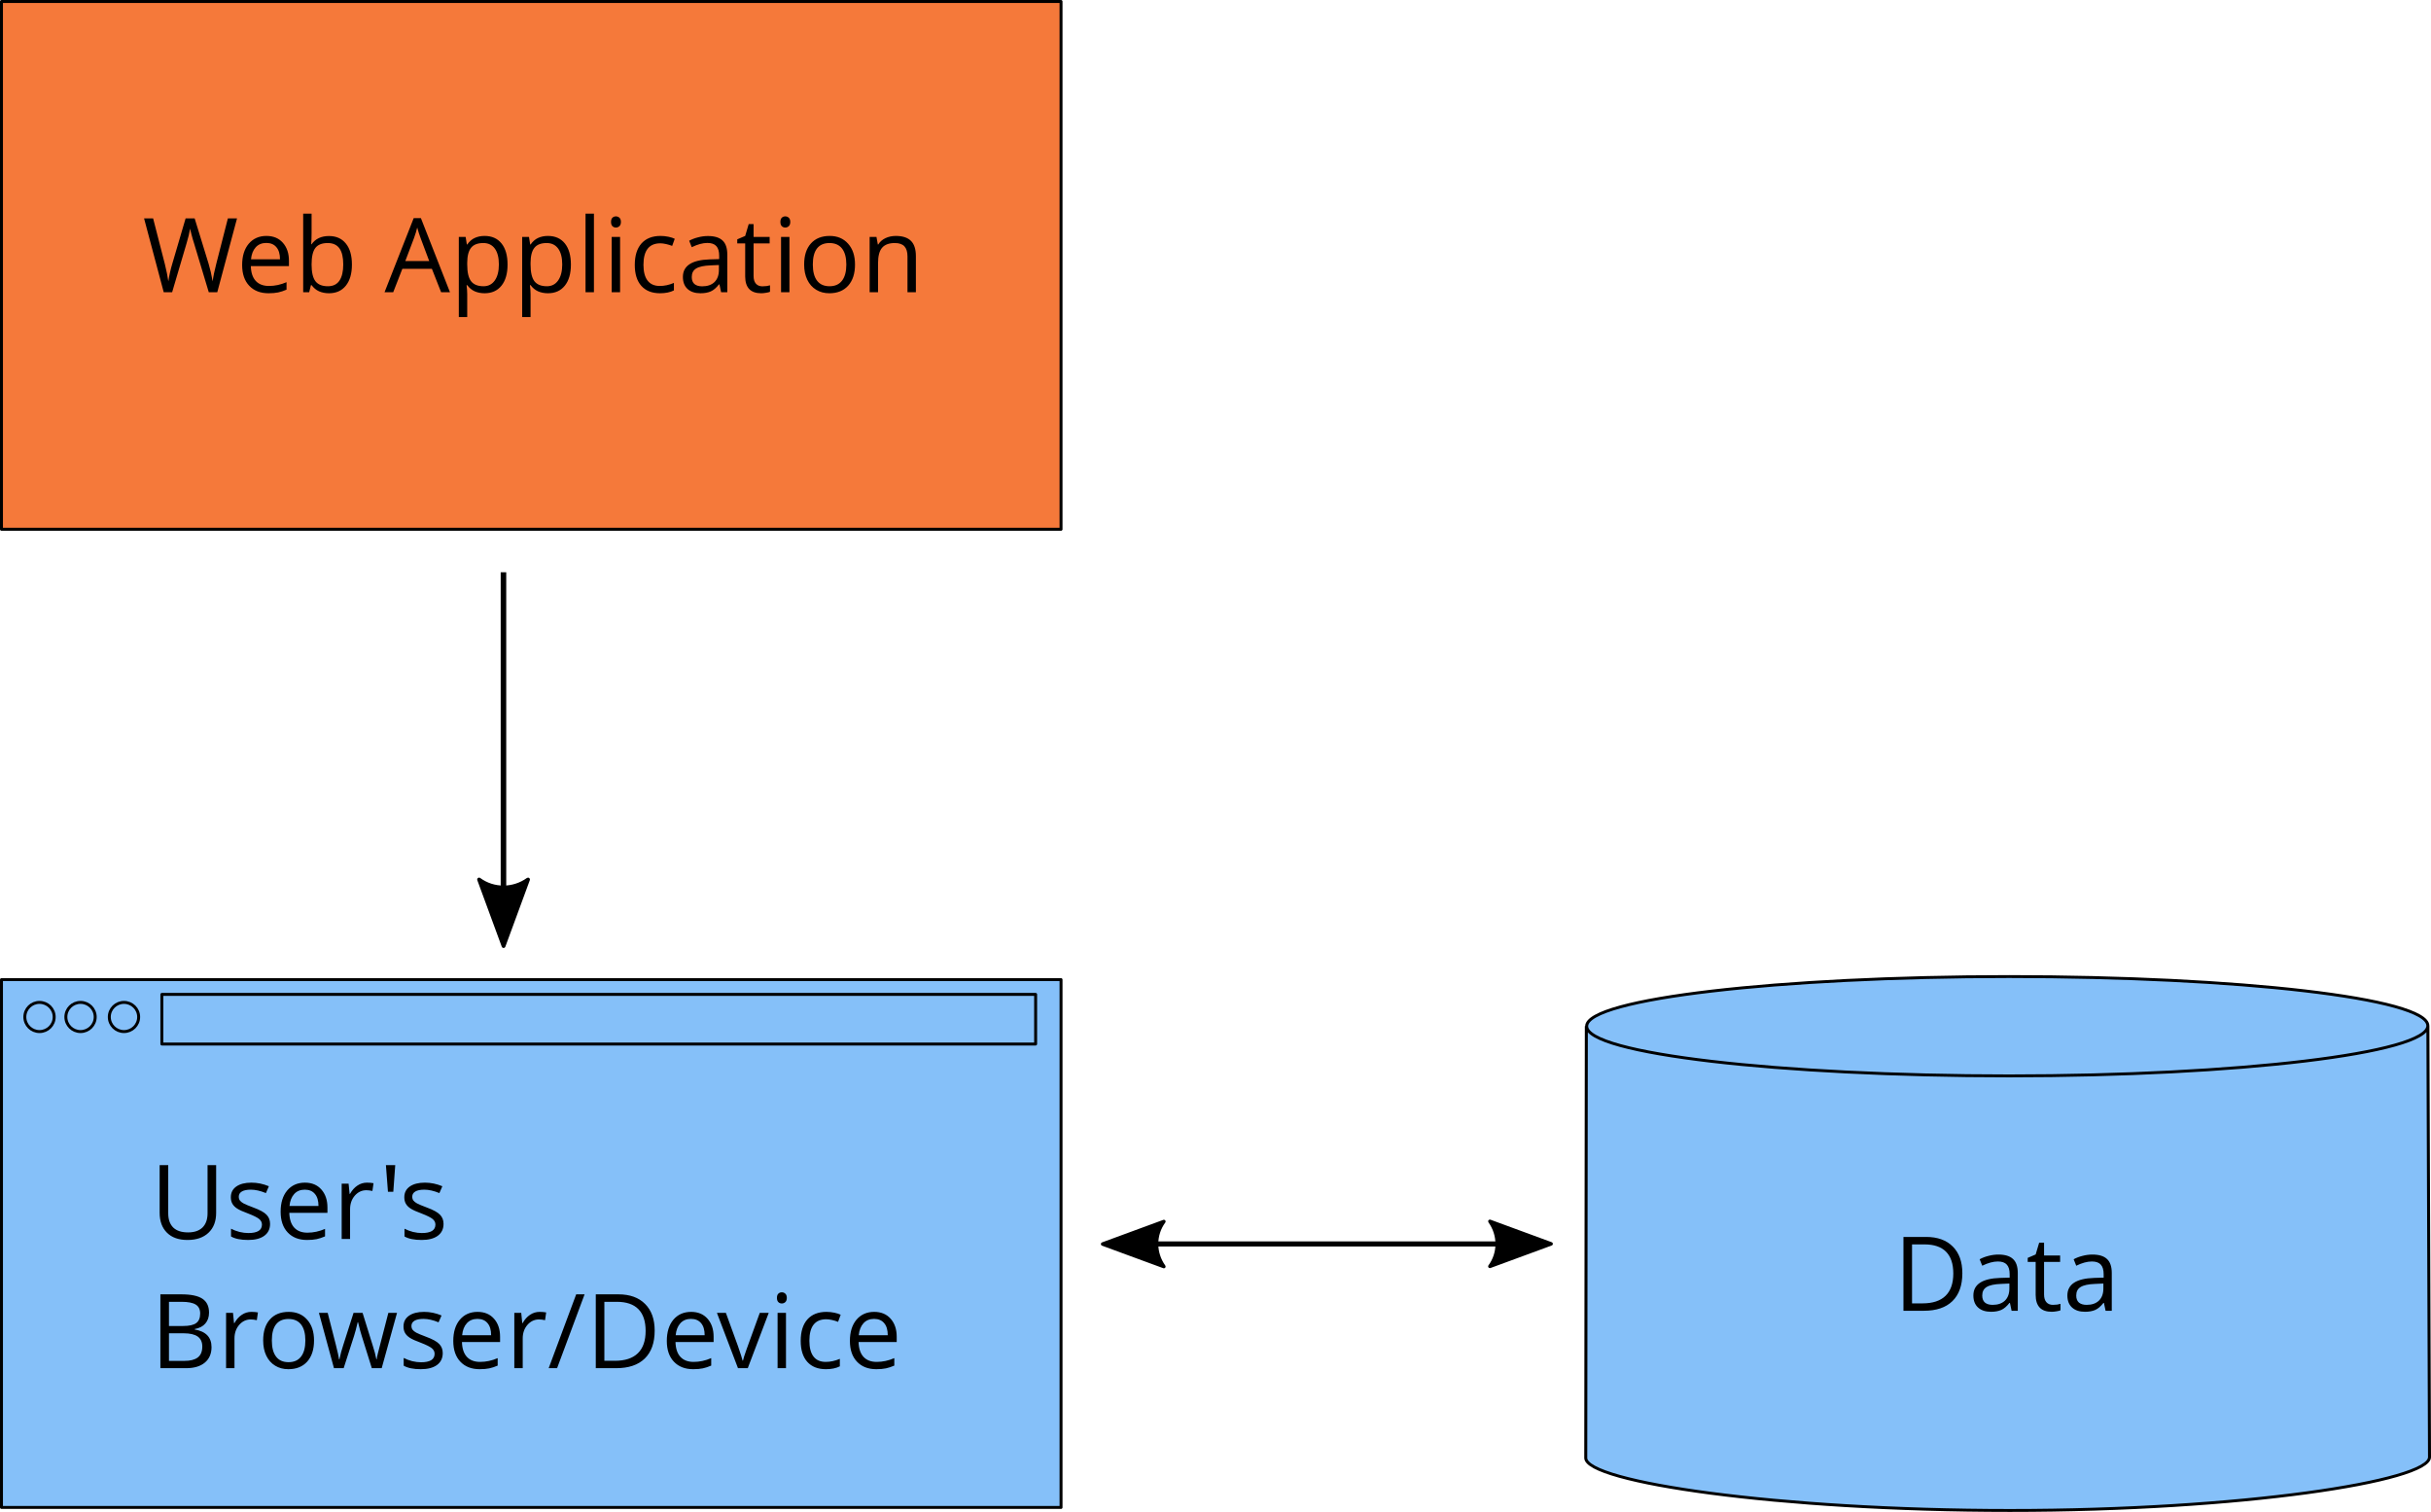
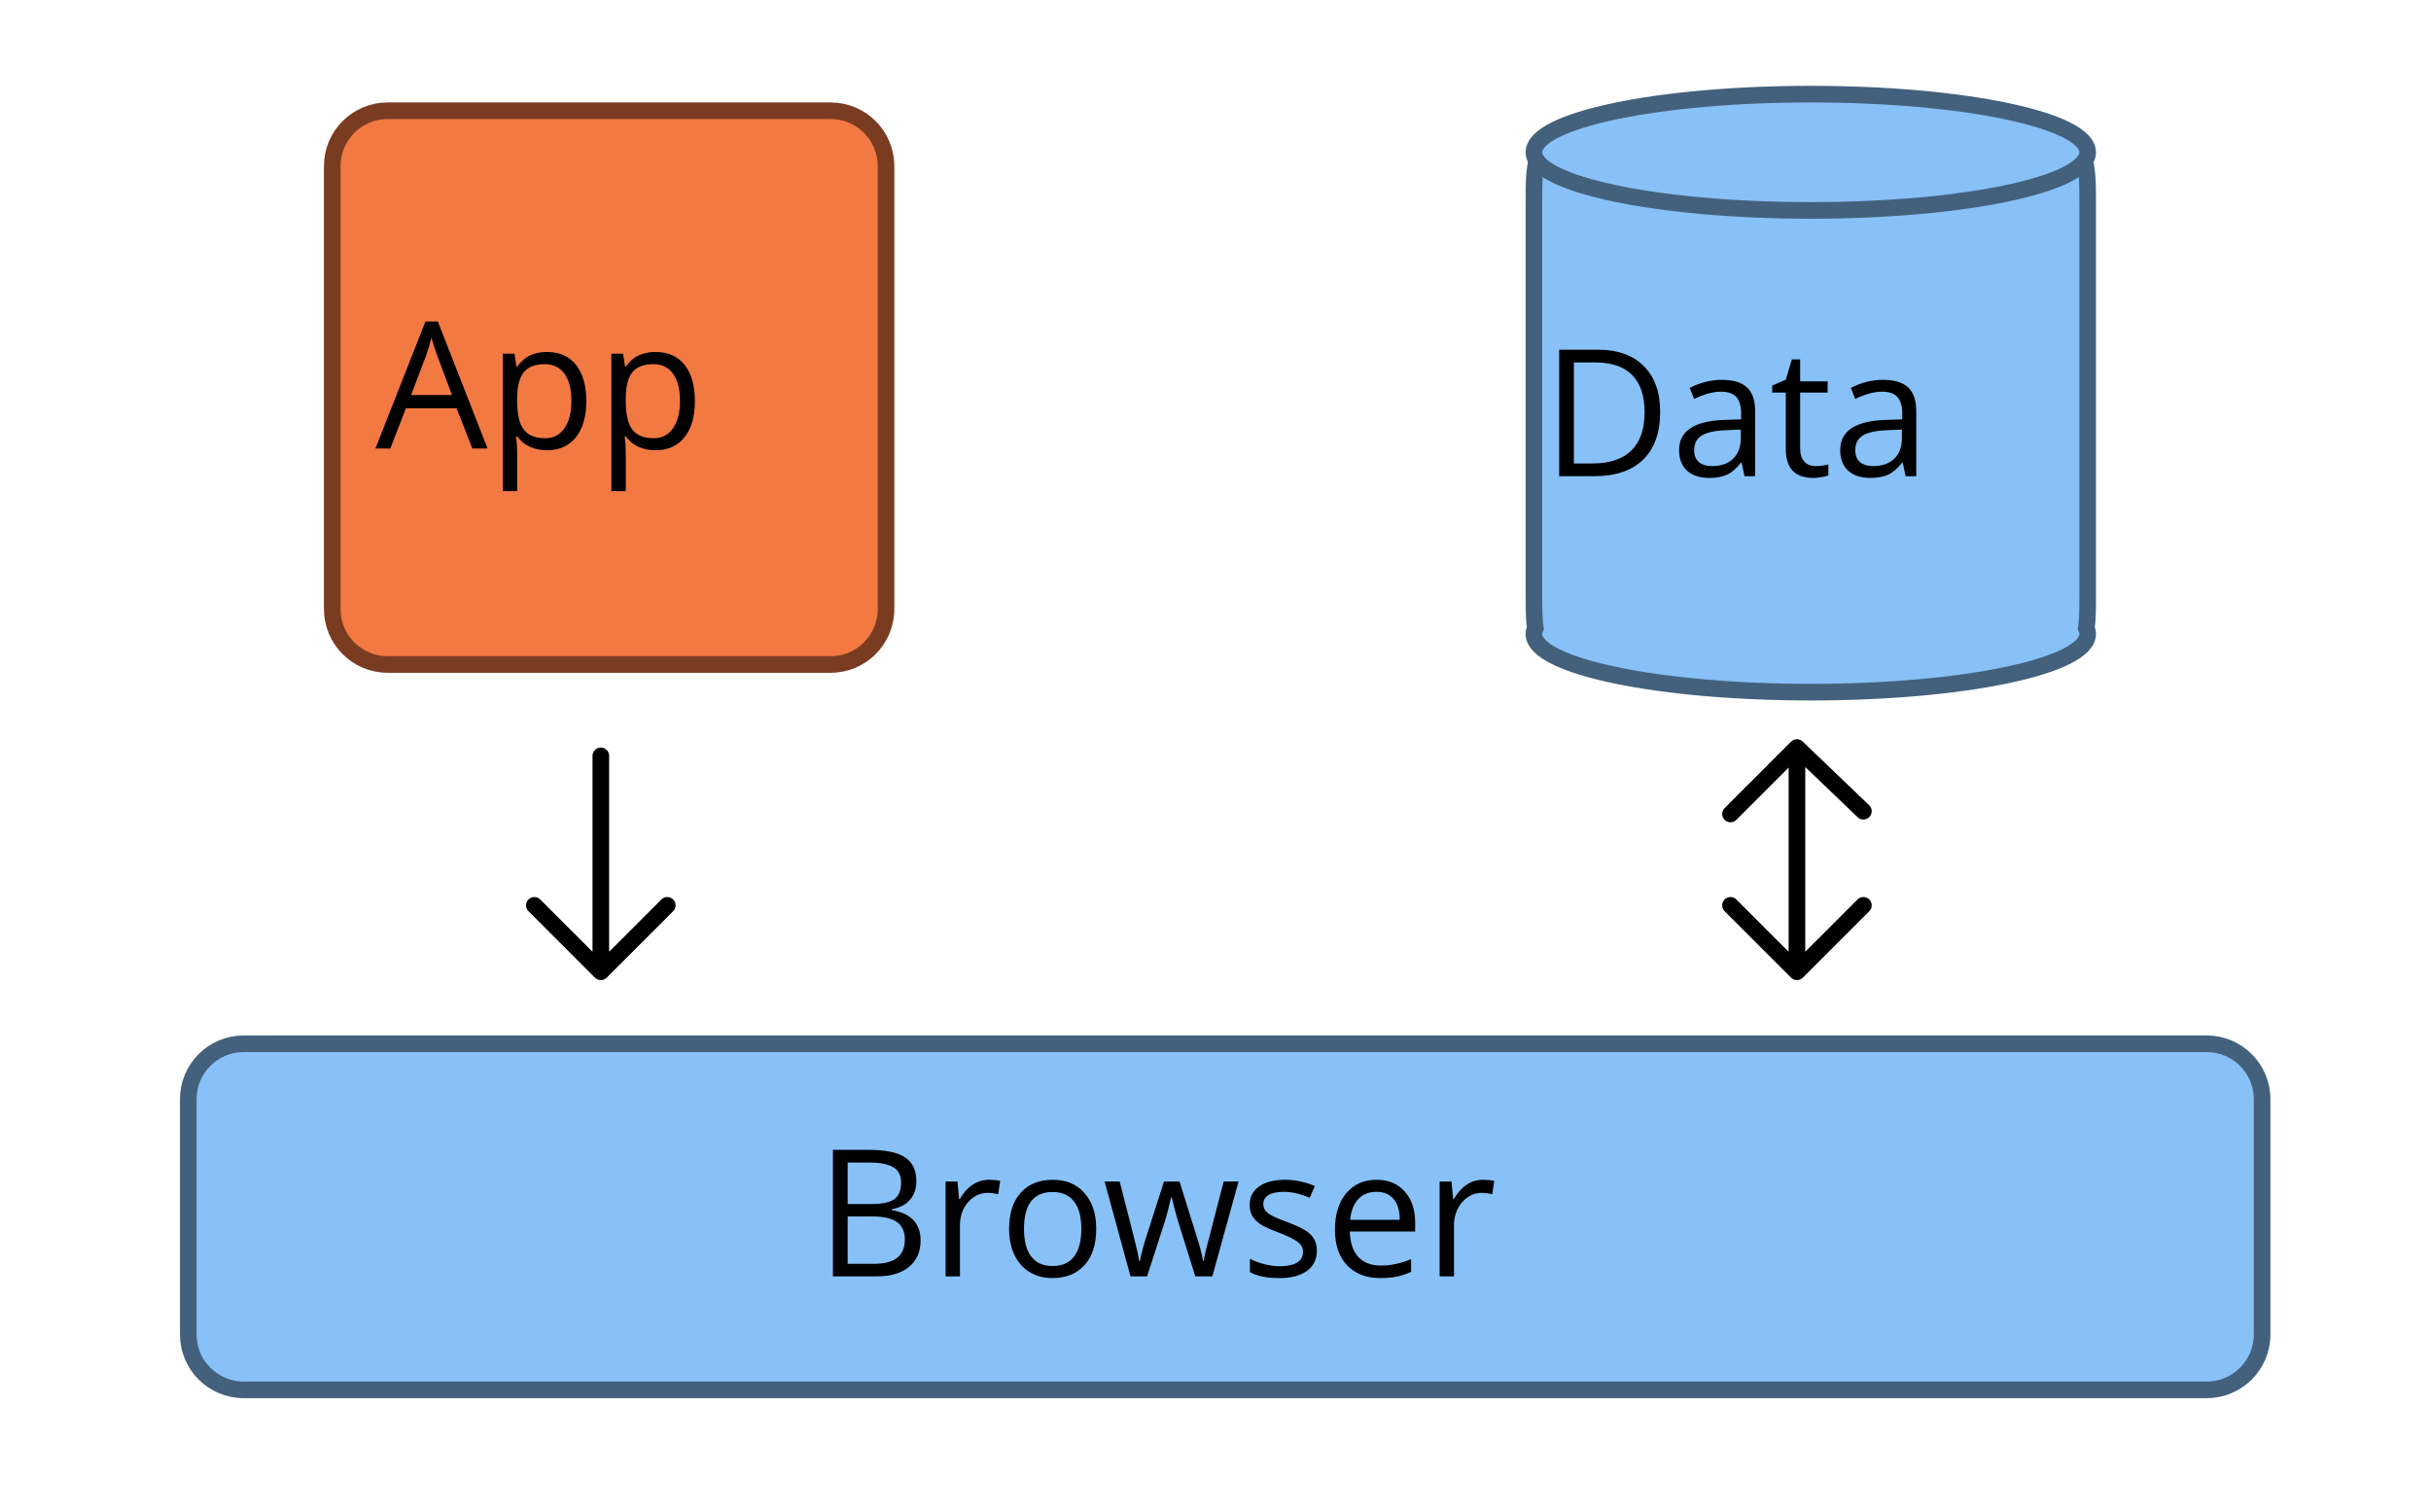
- <svg xmlns="http://www.w3.org/2000/svg" id="svg2" viewBox="0 0 411.492 255.934" height="72.23mm" width="116.13mm" version="1.1">
-   <style>
-   .developer {fill: #f5793a;}
-   .user {fill: #85c0f9;}
-  </style>
-   <defs id="defs4">
-     <marker id="marker8343" refY="0" refX="0" overflow="visible" orient="auto">
-       <path id="path8345" stroke-linejoin="round" d="m8.719 4.034-10.926-4.018 10.926-4.018c-1.746 2.372-1.735 5.617-6e-7 8.035z" fill-rule="evenodd" transform="matrix(-1.1,0,0,-1.1,-1.1,0)" stroke="#000" stroke-width=".625" />
-     </marker>
-     <marker id="marker8119" refY="0" refX="0" orient="auto" overflow="visible">
-       <path id="path8121" stroke-linejoin="round" d="m8.719 4.034-10.926-4.018 10.926-4.018c-1.746 2.372-1.735 5.617-6e-7 8.035z" fill-rule="evenodd" transform="matrix(-1.1,0,0,-1.1,-1.1,0)" stroke="#000" stroke-width=".625" />
-     </marker>
-     <marker id="marker8039" refY="0" refX="0" overflow="visible" orient="auto">
-       <path id="path8041" stroke-linejoin="round" d="m8.719 4.034-10.926-4.018 10.926-4.018c-1.746 2.372-1.735 5.617-6e-7 8.035z" fill-rule="evenodd" transform="matrix(1.1,0,0,1.1,1.1,0)" stroke="#000" stroke-width=".625" />
-     </marker>
-   </defs>
-   <g id="layer1" transform="translate(-119.52 -757.72)">
-     <path class="user" id="path4158-2-9-2" stroke-linejoin="round" d="m142.99 929.87a2.484 2.469 0 0 1 -2.484 2.469 2.484 2.469 0 0 1 -2.484 -2.469 2.484 2.469 0 0 1 2.484 -2.469 2.484 2.469 0 0 1 2.484 2.469zm-7.354 0a2.484 2.469 0 0 1 -2.484 2.469 2.484 2.469 0 0 1 -2.484 -2.469 2.484 2.469 0 0 1 2.484 -2.469 2.484 2.469 0 0 1 2.484 2.469zm-6.945 0a2.484 2.469 0 0 1 -2.484 2.469 2.484 2.469 0 0 1 -2.484 -2.469 2.484 2.469 0 0 1 2.484 -2.469 2.484 2.469 0 0 1 2.484 2.469zm18.229-3.822h147.9v8.4h-147.9zm-27.149-2.5h179.35v89.346h-179.35z" stroke="#000" stroke-linecap="round" stroke-width=".5" />
-     <rect class="developer" id="rect4136-6-9-9" stroke-linejoin="round" height="89.346" width="179.35" stroke="#000" stroke-linecap="round" y="757.97" x="119.77" stroke-width=".5" />
-     <g id="g4325-8-3" transform="matrix(.6699 0 0 .64772 376.63 634.21)" stroke-width=".759">
-       <path class="user" id="path1934-3-0" stroke-linejoin="round" d="m229.66 458.75c0 7.166-47.748 13.111-105.8 13.111-58.056 0-106.75-5.816-106.75-12.982 0-7.166 48.693-12.982 106.75-12.982 58.056 0 105.8 5.687 105.8 12.853zm0.008-0.025 0.41 112.77c0 6.303-47.5 13.936-106.03 13.936-58.527 0-107.17-7.423-107.17-13.726l0.151-112.85" stroke="#000" stroke-width=".759" />
-     </g>
-     <text id="text4367-6-9" style="word-spacing:0px;letter-spacing:0px" xml:space="preserve" font-size="40px" line-height="125%" y="807.189" x="143.672" font-family="Sans" fill="#000000">
-       <tspan id="tspan4369-55-4" font-size="17.5px" y="807.189" x="143.672" font-family="'Open Sans'">Web Application</tspan>
-     </text>
-     <text id="text4367-4-3-7" style="word-spacing:0px;letter-spacing:0px" xml:space="preserve" font-size="40px" line-height="125%" y="979.603" x="439.997" font-family="Sans" fill="#000000">
-       <tspan id="tspan4389-9-6" font-size="17.5px" y="979.603" x="439.997" font-family="'Open Sans'">Data</tspan>
-     </text>
-     <text id="text4367-40-9-3" style="word-spacing:0px;letter-spacing:0px" xml:space="preserve" font-size="17.5px" line-height="125%" y="967.442" x="144.949" font-family="'Open Sans'" fill="#000000">
-       <tspan id="tspan4369-5-5-3" y="967.442" x="144.949">User's</tspan>
-       <tspan id="tspan6317-9-7" y="989.317" x="144.949">Browser/Device</tspan>
-     </text>
-     <path id="path4415-4-4" marker-end="url(#marker8119)" d="m307.31 968.29h73.618" marker-start="url(#marker8039)" stroke="#000" stroke-width="0.862" fill="none" />
-     <path id="path4781-1-2" marker-end="url(#marker8343)" d="m204.74 854.59v62.03" stroke="#000" stroke-width=".937px" fill="none" />
-   </g>
+ <svg xmlns="http://www.w3.org/2000/svg" version="1.1" width="439" height="273" xml:space="preserve" id="canvas4">
+   <rect id="canvas4-rectangle" stroke="rgb(122, 60, 33)" stroke-width="3" fill="rgb(243, 121, 67)" x="60" y="20" width="100" height="100" rx="10" />
+   <text fill="rgb(0, 0, 0)" font-family="'Open Sans', sans-serif" font-size="32" x="80.66" y="20" text-anchor="middle">
+     <tspan x="110" y="81">App</tspan>
+   </text>
+   <path id="canvas4-bezier2" stroke="rgb(67, 97, 124)" stroke-width="3" stroke-miterlimit="10" fill="rgb(135, 193, 247)" d="M 370.3,22.65 L 370.69,22.75 C 373.27,23.69 375.31,25.73 376.25,28.31 377,30.68 377,32.88 377,37.29 L 377,106.71 C 377,109.84 377,111.86 376.76,113.48 376.92,113.81 377,114.15 377,114.5 377,120.3 354.61,125 327,125 299.39,125 277,120.3 277,114.5 277,114.15 277.08,113.8 277.25,113.45 277,111.74 277,109.75 277,106.71 L 277,37.29 C 277,32.88 277,30.68 277.65,28.7 L 277.75,28.31 C 278.69,25.73 280.73,23.69 283.31,22.75 285.68,22 287.88,22 292.29,22 L 361.71,22 C 366.12,22 368.32,22 370.3,22.65 Z M 370.3,22.65" />
+   <ellipse id="canvas4-oval" stroke="rgb(67, 97, 124)" stroke-width="3" fill="rgb(135, 193, 247)" cx="327" cy="27.5" rx="50" ry="10.5" />
+   <text fill="rgb(0, 0, 0)" font-family="'Open Sans', sans-serif" font-size="32" x="292.51" y="25" text-anchor="middle">
+     <tspan x="326" y="86">Data</tspan>
+   </text>
+   <rect id="canvas4-rectangle3" stroke="rgb(67, 97, 124)" stroke-width="3" fill="rgb(135, 193, 247)" x="34" y="188.5" width="374.5" height="62.5" rx="10" />
+   <text fill="rgb(0, 0, 0)" font-family="'Open Sans', sans-serif" font-size="32" x="162.02" y="188.5" text-anchor="middle">
+     <tspan x="221.25" y="230.5">Browser</tspan>
+   </text>
+   <path id="canvas4-bezier12" stroke="rgb(0, 0, 0)" stroke-width="3" stroke-linecap="round" stroke-linejoin="round" stroke-miterlimit="10" fill="none" d="M 1,12 L 39,12 M 0,12 L 12,-0 M 0,12 L 12,24" transform="translate(96.5, 175.5) rotate(-90)" />
+   <path id="canvas4-bezier" stroke="rgb(0, 0, 0)" stroke-width="3" stroke-linecap="round" stroke-linejoin="round" stroke-miterlimit="10" fill="none" d="M 1,12 L 39,12 M 0,12 L 12,-0 M 0,12 L 12,24 M 40.5,12 L 28.5,-0 M 29,24 L 40.5,12" transform="translate(312.5, 175.5) rotate(-90)" />
</svg>
